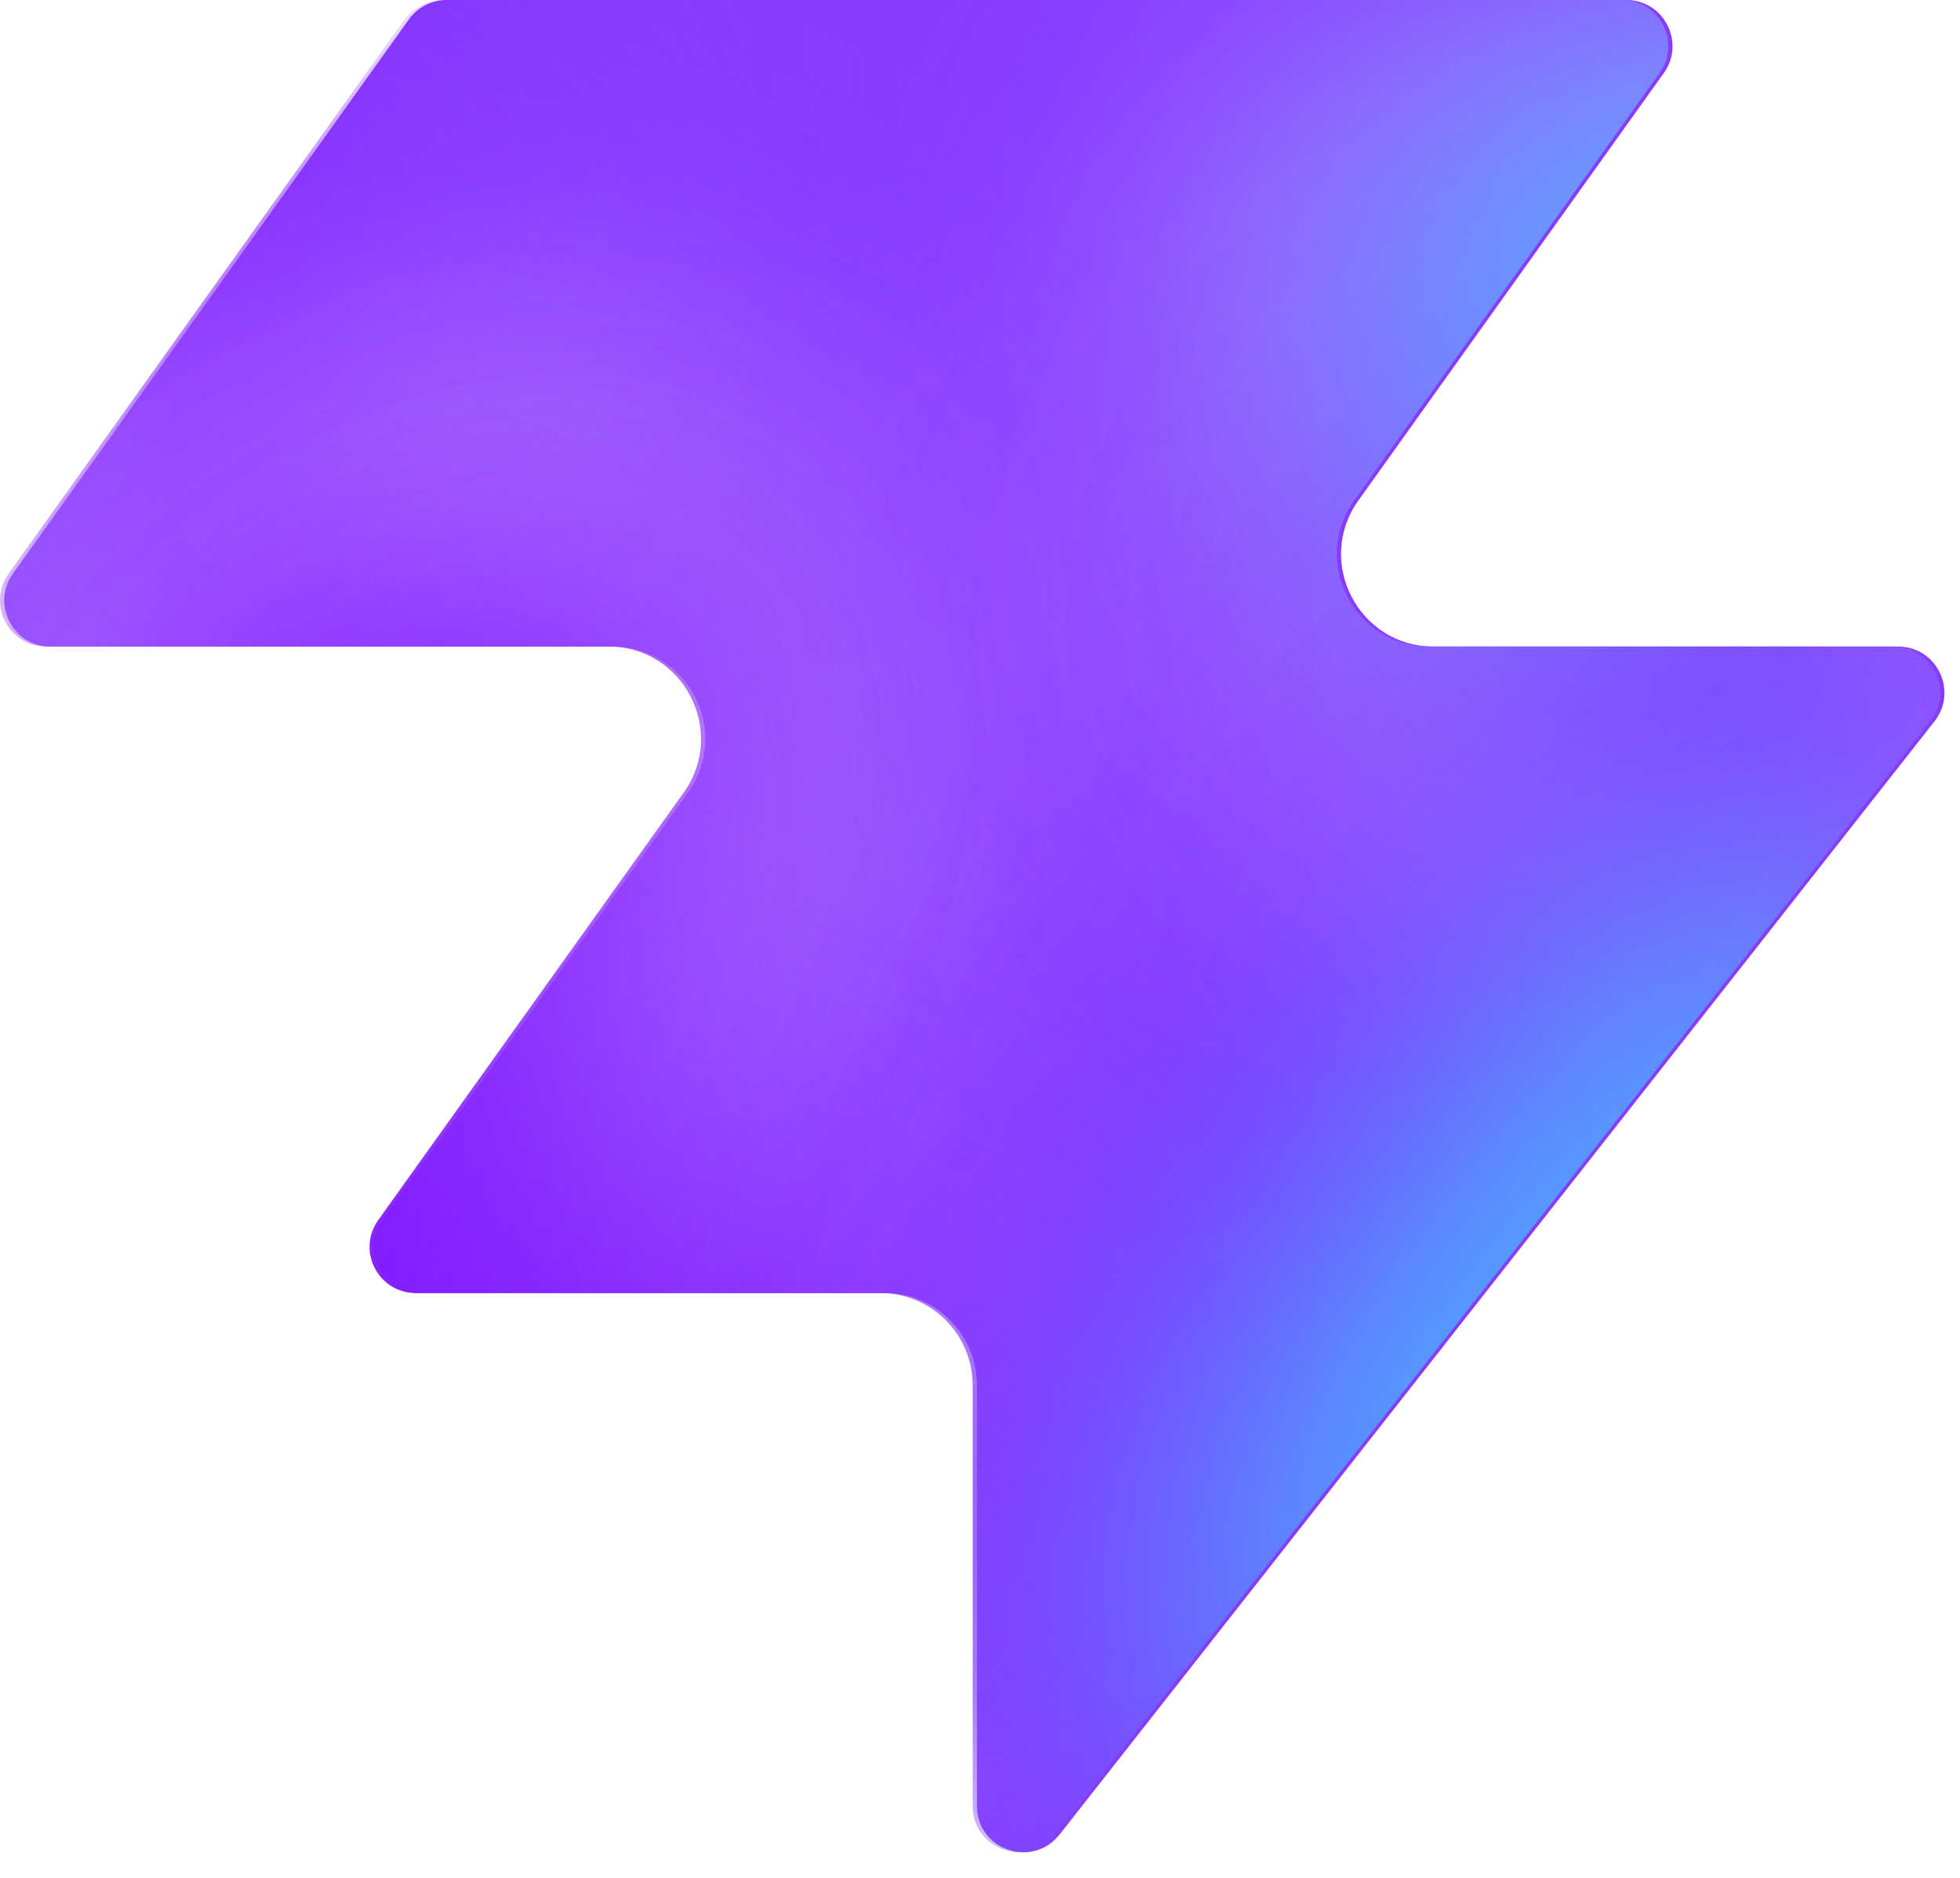
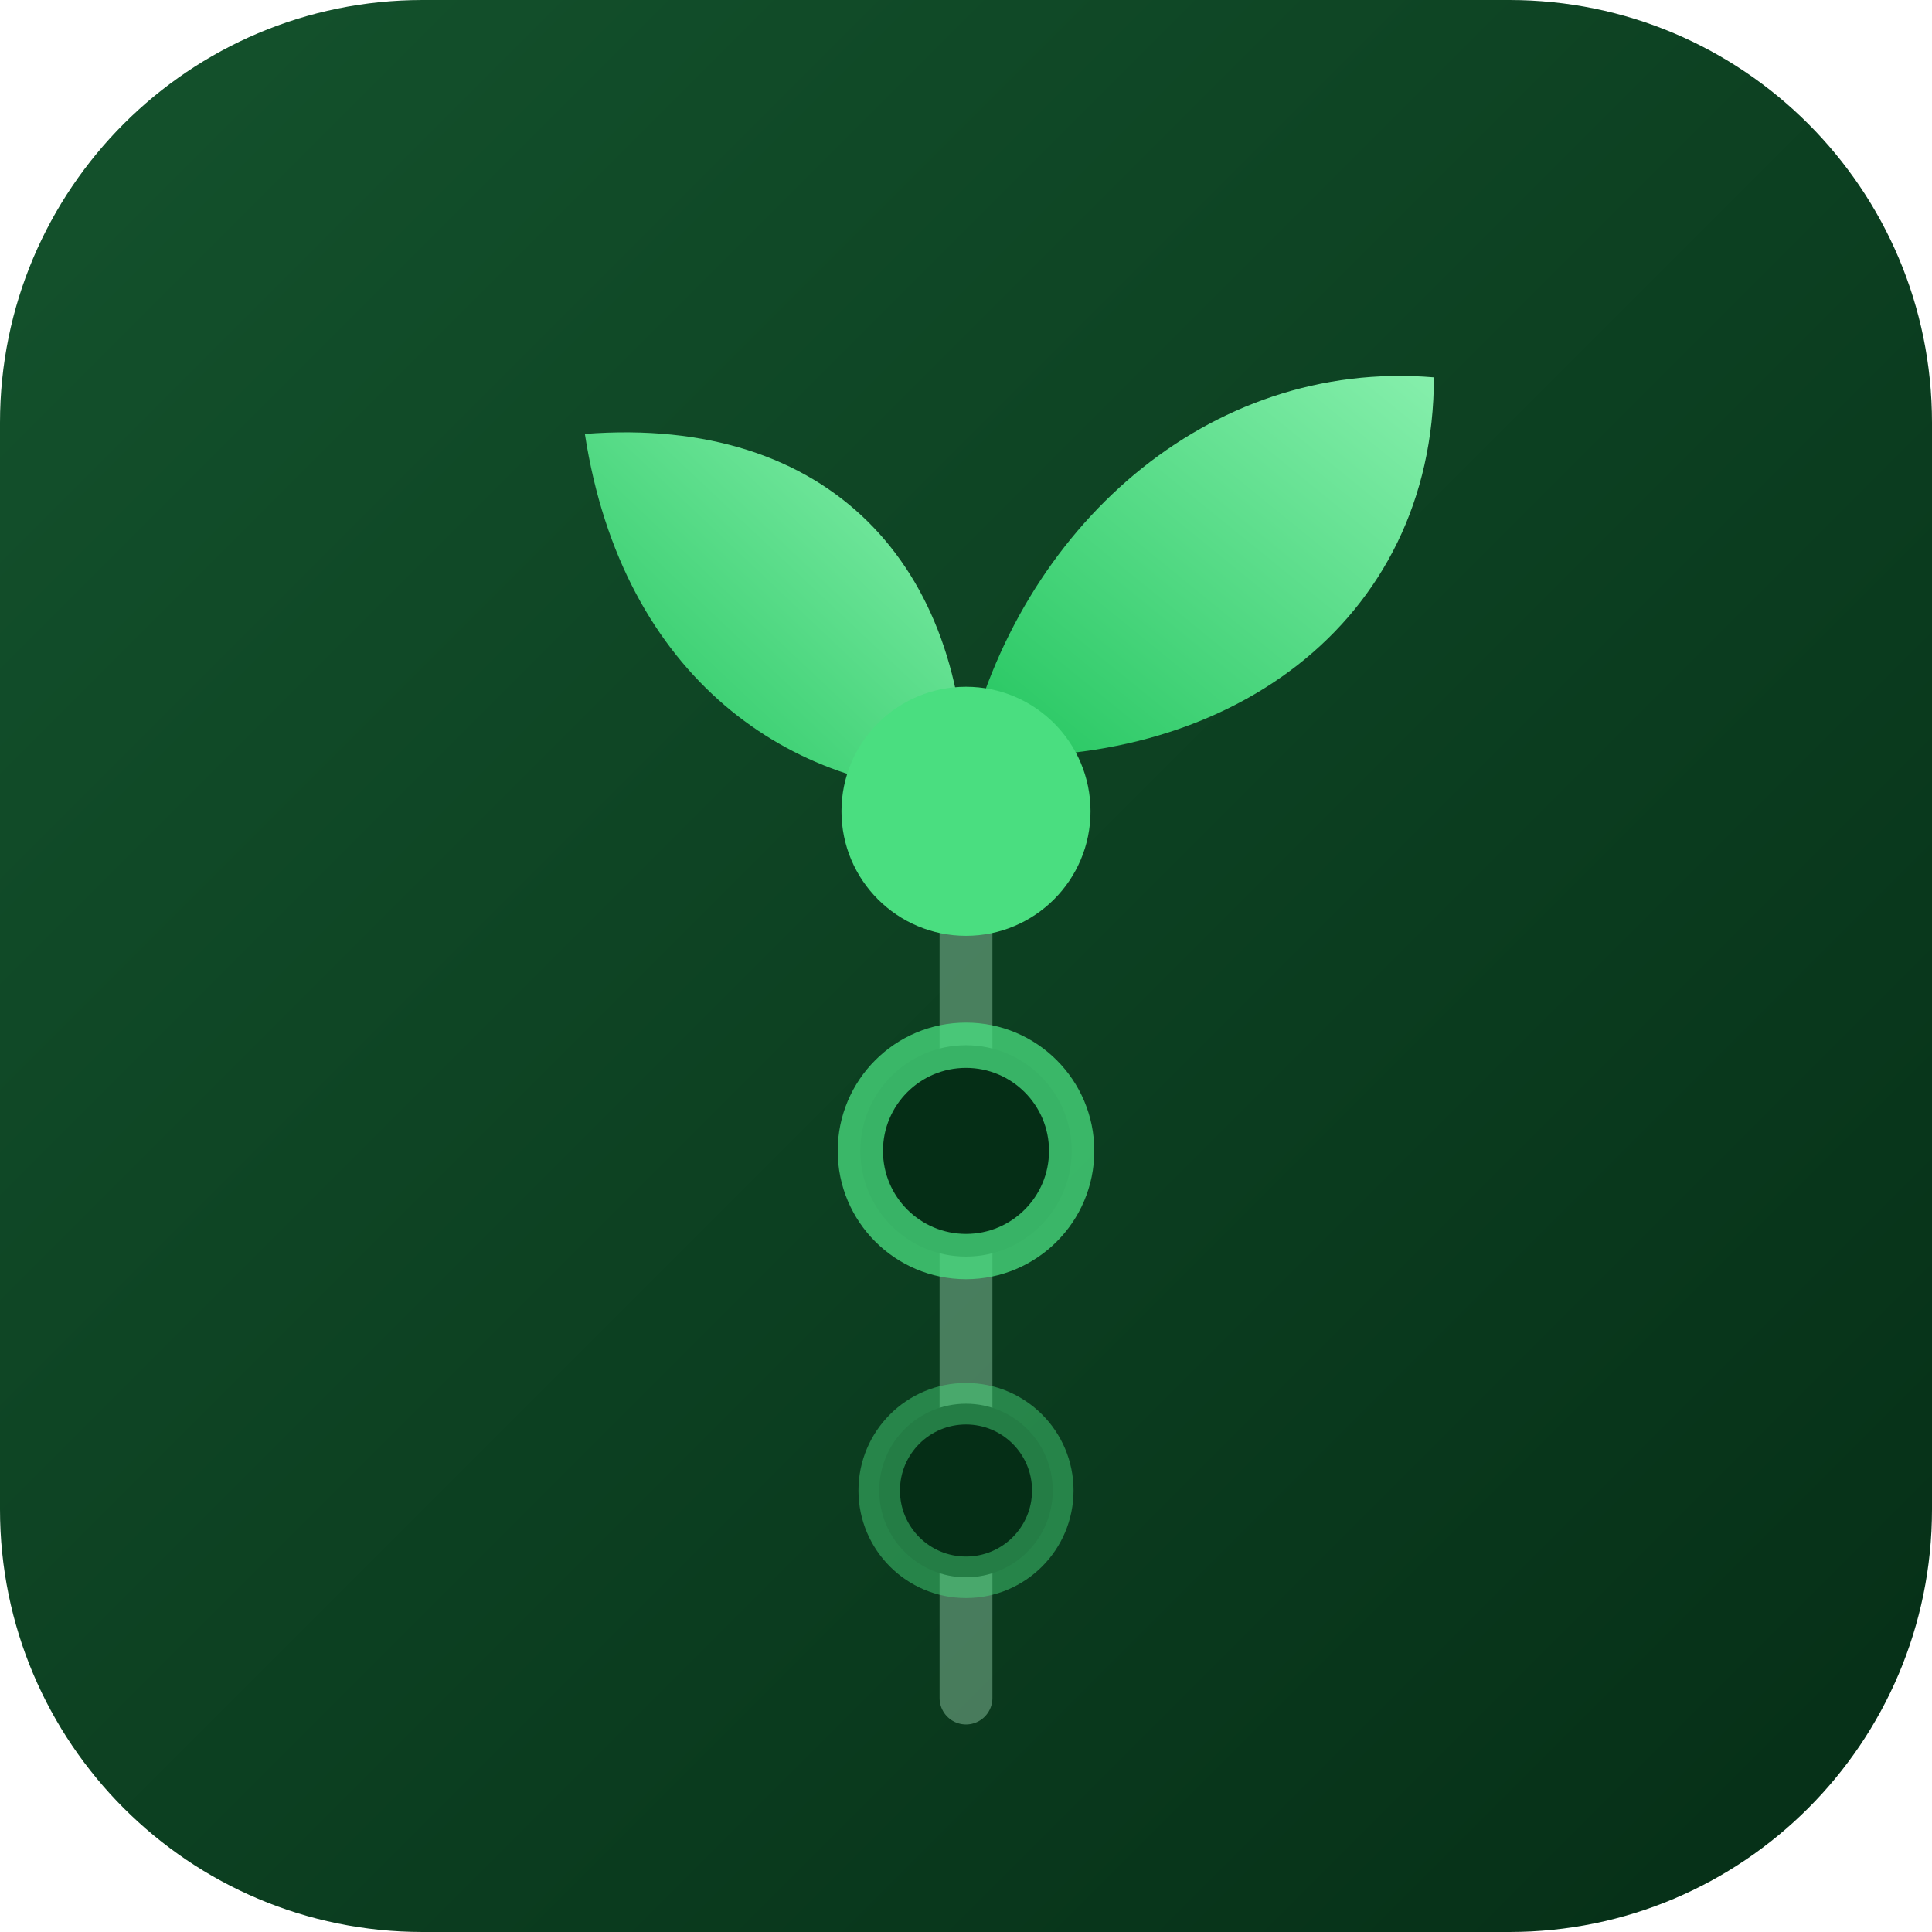
- <svg xmlns="http://www.w3.org/2000/svg" width="48" height="46" fill="none" viewBox="0 0 48 46">
-   <path fill="#863bff" d="M25.946 44.938c-.664.845-2.021.375-2.021-.698V33.937a2.26 2.26 0 0 0-2.262-2.262H10.287c-.92 0-1.456-1.04-.92-1.788l7.48-10.471c1.07-1.497 0-3.578-1.842-3.578H1.237c-.92 0-1.456-1.04-.92-1.788L10.013.474c.214-.297.556-.474.92-.474h28.894c.92 0 1.456 1.04.92 1.788l-7.48 10.471c-1.07 1.498 0 3.579 1.842 3.579h11.377c.943 0 1.473 1.088.89 1.83L25.947 44.94z" style="fill:#863bff;fill:color(display-p3 .525 .23 1);fill-opacity:1" />
-   <mask id="a" width="48" height="46" x="0" y="0" maskUnits="userSpaceOnUse" style="mask-type:alpha">
-     <path fill="#000" d="M25.842 44.938c-.664.844-2.021.375-2.021-.698V33.937a2.26 2.26 0 0 0-2.262-2.262H10.183c-.92 0-1.456-1.04-.92-1.788l7.48-10.471c1.07-1.498 0-3.579-1.842-3.579H1.133c-.92 0-1.456-1.04-.92-1.787L9.91.473c.214-.297.556-.474.92-.474h28.894c.92 0 1.456 1.04.92 1.788l-7.48 10.471c-1.07 1.498 0 3.578 1.842 3.578h11.377c.943 0 1.473 1.088.89 1.832L25.843 44.94z" style="fill:#000;fill-opacity:1" />
-   </mask>
-   <g mask="url(#a)">
-     <g filter="url(#b)">
-       <ellipse cx="5.508" cy="14.704" fill="#ede6ff" rx="5.508" ry="14.704" style="fill:#ede6ff;fill:color(display-p3 .927 .903 1);fill-opacity:1" transform="matrix(.00324 1 1 -.00324 -4.47 31.516)" />
-     </g>
-     <g filter="url(#c)">
-       <ellipse cx="10.399" cy="29.851" fill="#ede6ff" rx="10.399" ry="29.851" style="fill:#ede6ff;fill:color(display-p3 .927 .903 1);fill-opacity:1" transform="matrix(.00324 1 1 -.00324 -39.328 7.883)" />
-     </g>
-     <g filter="url(#d)">
-       <ellipse cx="5.508" cy="30.487" fill="#7e14ff" rx="5.508" ry="30.487" style="fill:#7e14ff;fill:color(display-p3 .492 .077 1);fill-opacity:1" transform="rotate(89.814 -25.913 -14.639)scale(1 -1)" />
-     </g>
-     <g filter="url(#e)">
-       <ellipse cx="5.508" cy="30.599" fill="#7e14ff" rx="5.508" ry="30.599" style="fill:#7e14ff;fill:color(display-p3 .492 .077 1);fill-opacity:1" transform="rotate(89.814 -32.644 -3.334)scale(1 -1)" />
-     </g>
-     <g filter="url(#f)">
-       <ellipse cx="5.508" cy="30.599" fill="#7e14ff" rx="5.508" ry="30.599" style="fill:#7e14ff;fill:color(display-p3 .492 .077 1);fill-opacity:1" transform="matrix(.00324 1 1 -.00324 -34.34 30.47)" />
-     </g>
-     <g filter="url(#g)">
-       <ellipse cx="14.072" cy="22.078" fill="#ede6ff" rx="14.072" ry="22.078" style="fill:#ede6ff;fill:color(display-p3 .927 .903 1);fill-opacity:1" transform="rotate(93.35 24.506 48.493)scale(-1 1)" />
-     </g>
-     <g filter="url(#h)">
-       <ellipse cx="3.47" cy="21.501" fill="#7e14ff" rx="3.47" ry="21.501" style="fill:#7e14ff;fill:color(display-p3 .492 .077 1);fill-opacity:1" transform="rotate(89.009 28.708 47.59)scale(-1 1)" />
-     </g>
-     <g filter="url(#i)">
-       <ellipse cx="3.47" cy="21.501" fill="#7e14ff" rx="3.47" ry="21.501" style="fill:#7e14ff;fill:color(display-p3 .492 .077 1);fill-opacity:1" transform="rotate(89.009 28.708 47.59)scale(-1 1)" />
-     </g>
-     <g filter="url(#j)">
-       <ellipse cx=".387" cy="8.972" fill="#7e14ff" rx="4.407" ry="29.108" style="fill:#7e14ff;fill:color(display-p3 .492 .077 1);fill-opacity:1" transform="rotate(39.51 .387 8.972)" />
-     </g>
-     <g filter="url(#k)">
-       <ellipse cx="47.523" cy="-6.092" fill="#7e14ff" rx="4.407" ry="29.108" style="fill:#7e14ff;fill:color(display-p3 .492 .077 1);fill-opacity:1" transform="rotate(37.892 47.523 -6.092)" />
-     </g>
-     <g filter="url(#l)">
-       <ellipse cx="41.412" cy="6.333" fill="#47bfff" rx="5.971" ry="9.665" style="fill:#47bfff;fill:color(display-p3 .28 .748 1);fill-opacity:1" transform="rotate(37.892 41.412 6.333)" />
-     </g>
-     <g filter="url(#m)">
-       <ellipse cx="-1.879" cy="38.332" fill="#7e14ff" rx="4.407" ry="29.108" style="fill:#7e14ff;fill:color(display-p3 .492 .077 1);fill-opacity:1" transform="rotate(37.892 -1.88 38.332)" />
-     </g>
-     <g filter="url(#n)">
-       <ellipse cx="-1.879" cy="38.332" fill="#7e14ff" rx="4.407" ry="29.108" style="fill:#7e14ff;fill:color(display-p3 .492 .077 1);fill-opacity:1" transform="rotate(37.892 -1.88 38.332)" />
-     </g>
-     <g filter="url(#o)">
-       <ellipse cx="35.651" cy="29.907" fill="#7e14ff" rx="4.407" ry="29.108" style="fill:#7e14ff;fill:color(display-p3 .492 .077 1);fill-opacity:1" transform="rotate(37.892 35.651 29.907)" />
-     </g>
-     <g filter="url(#p)">
-       <ellipse cx="38.418" cy="32.4" fill="#47bfff" rx="5.971" ry="15.297" style="fill:#47bfff;fill:color(display-p3 .28 .748 1);fill-opacity:1" transform="rotate(37.892 38.418 32.4)" />
-     </g>
-   </g>
+ <svg xmlns="http://www.w3.org/2000/svg" viewBox="0 0 1024 1024" width="1024" height="1024">
  <defs>
-     <filter id="b" width="60.045" height="41.654" x="-19.77" y="16.149" color-interpolation-filters="sRGB" filterUnits="userSpaceOnUse">
-       <feFlood flood-opacity="0" result="BackgroundImageFix" />
-       <feBlend in="SourceGraphic" in2="BackgroundImageFix" result="shape" />
-       <feGaussianBlur result="effect1_foregroundBlur_2002_17158" stdDeviation="7.659" />
-     </filter>
-     <filter id="c" width="90.34" height="51.437" x="-54.613" y="-7.533" color-interpolation-filters="sRGB" filterUnits="userSpaceOnUse">
-       <feFlood flood-opacity="0" result="BackgroundImageFix" />
-       <feBlend in="SourceGraphic" in2="BackgroundImageFix" result="shape" />
-       <feGaussianBlur result="effect1_foregroundBlur_2002_17158" stdDeviation="7.659" />
-     </filter>
-     <filter id="d" width="79.355" height="29.4" x="-49.64" y="2.03" color-interpolation-filters="sRGB" filterUnits="userSpaceOnUse">
-       <feFlood flood-opacity="0" result="BackgroundImageFix" />
-       <feBlend in="SourceGraphic" in2="BackgroundImageFix" result="shape" />
-       <feGaussianBlur result="effect1_foregroundBlur_2002_17158" stdDeviation="4.596" />
-     </filter>
-     <filter id="e" width="79.579" height="29.4" x="-45.045" y="20.029" color-interpolation-filters="sRGB" filterUnits="userSpaceOnUse">
-       <feFlood flood-opacity="0" result="BackgroundImageFix" />
-       <feBlend in="SourceGraphic" in2="BackgroundImageFix" result="shape" />
-       <feGaussianBlur result="effect1_foregroundBlur_2002_17158" stdDeviation="4.596" />
-     </filter>
-     <filter id="f" width="79.579" height="29.4" x="-43.513" y="21.178" color-interpolation-filters="sRGB" filterUnits="userSpaceOnUse">
-       <feFlood flood-opacity="0" result="BackgroundImageFix" />
-       <feBlend in="SourceGraphic" in2="BackgroundImageFix" result="shape" />
-       <feGaussianBlur result="effect1_foregroundBlur_2002_17158" stdDeviation="4.596" />
-     </filter>
-     <filter id="g" width="74.749" height="58.852" x="15.756" y="-17.901" color-interpolation-filters="sRGB" filterUnits="userSpaceOnUse">
-       <feFlood flood-opacity="0" result="BackgroundImageFix" />
-       <feBlend in="SourceGraphic" in2="BackgroundImageFix" result="shape" />
-       <feGaussianBlur result="effect1_foregroundBlur_2002_17158" stdDeviation="7.659" />
-     </filter>
-     <filter id="h" width="61.377" height="25.362" x="23.548" y="2.284" color-interpolation-filters="sRGB" filterUnits="userSpaceOnUse">
-       <feFlood flood-opacity="0" result="BackgroundImageFix" />
-       <feBlend in="SourceGraphic" in2="BackgroundImageFix" result="shape" />
-       <feGaussianBlur result="effect1_foregroundBlur_2002_17158" stdDeviation="4.596" />
-     </filter>
-     <filter id="i" width="61.377" height="25.362" x="23.548" y="2.284" color-interpolation-filters="sRGB" filterUnits="userSpaceOnUse">
-       <feFlood flood-opacity="0" result="BackgroundImageFix" />
-       <feBlend in="SourceGraphic" in2="BackgroundImageFix" result="shape" />
-       <feGaussianBlur result="effect1_foregroundBlur_2002_17158" stdDeviation="4.596" />
-     </filter>
-     <filter id="j" width="56.045" height="63.649" x="-27.636" y="-22.853" color-interpolation-filters="sRGB" filterUnits="userSpaceOnUse">
-       <feFlood flood-opacity="0" result="BackgroundImageFix" />
-       <feBlend in="SourceGraphic" in2="BackgroundImageFix" result="shape" />
-       <feGaussianBlur result="effect1_foregroundBlur_2002_17158" stdDeviation="4.596" />
-     </filter>
-     <filter id="k" width="54.814" height="64.646" x="20.116" y="-38.415" color-interpolation-filters="sRGB" filterUnits="userSpaceOnUse">
-       <feFlood flood-opacity="0" result="BackgroundImageFix" />
-       <feBlend in="SourceGraphic" in2="BackgroundImageFix" result="shape" />
-       <feGaussianBlur result="effect1_foregroundBlur_2002_17158" stdDeviation="4.596" />
-     </filter>
-     <filter id="l" width="33.541" height="35.313" x="24.641" y="-11.323" color-interpolation-filters="sRGB" filterUnits="userSpaceOnUse">
-       <feFlood flood-opacity="0" result="BackgroundImageFix" />
-       <feBlend in="SourceGraphic" in2="BackgroundImageFix" result="shape" />
-       <feGaussianBlur result="effect1_foregroundBlur_2002_17158" stdDeviation="4.596" />
-     </filter>
-     <filter id="m" width="54.814" height="64.646" x="-29.286" y="6.009" color-interpolation-filters="sRGB" filterUnits="userSpaceOnUse">
-       <feFlood flood-opacity="0" result="BackgroundImageFix" />
-       <feBlend in="SourceGraphic" in2="BackgroundImageFix" result="shape" />
-       <feGaussianBlur result="effect1_foregroundBlur_2002_17158" stdDeviation="4.596" />
-     </filter>
-     <filter id="n" width="54.814" height="64.646" x="-29.286" y="6.009" color-interpolation-filters="sRGB" filterUnits="userSpaceOnUse">
-       <feFlood flood-opacity="0" result="BackgroundImageFix" />
-       <feBlend in="SourceGraphic" in2="BackgroundImageFix" result="shape" />
-       <feGaussianBlur result="effect1_foregroundBlur_2002_17158" stdDeviation="4.596" />
-     </filter>
-     <filter id="o" width="54.814" height="64.646" x="8.244" y="-2.416" color-interpolation-filters="sRGB" filterUnits="userSpaceOnUse">
-       <feFlood flood-opacity="0" result="BackgroundImageFix" />
-       <feBlend in="SourceGraphic" in2="BackgroundImageFix" result="shape" />
-       <feGaussianBlur result="effect1_foregroundBlur_2002_17158" stdDeviation="4.596" />
-     </filter>
-     <filter id="p" width="39.409" height="43.623" x="18.713" y="10.588" color-interpolation-filters="sRGB" filterUnits="userSpaceOnUse">
-       <feFlood flood-opacity="0" result="BackgroundImageFix" />
-       <feBlend in="SourceGraphic" in2="BackgroundImageFix" result="shape" />
-       <feGaussianBlur result="effect1_foregroundBlur_2002_17158" stdDeviation="4.596" />
-     </filter>
+     <linearGradient id="bg" x1="0" y1="0" x2="1" y2="1">
+       <stop offset="0" stop-color="#14532d" />
+       <stop offset="1" stop-color="#052e16" />
+     </linearGradient>
+     <linearGradient id="leaf" x1="0" y1="1" x2="1" y2="0">
+       <stop offset="0" stop-color="#22c55e" />
+       <stop offset="1" stop-color="#86efac" />
+     </linearGradient>
  </defs>
+   <rect width="1024" height="1024" rx="224" fill="url(#bg)" />
+   <path d="M512 900 V420" stroke="#bbf7d0" stroke-opacity=".35" stroke-width="28" stroke-linecap="round" />
+   <circle cx="512" cy="790" r="46" fill="#052e16" stroke="#4ade80" stroke-opacity=".45" stroke-width="22" />
+   <circle cx="512" cy="610" r="56" fill="#052e16" stroke="#4ade80" stroke-opacity=".75" stroke-width="24" />
+   <path d="M512 420 C420 420 330 360 310 230 C440 220 512 300 512 420 Z" fill="url(#leaf)" />
+   <path d="M512 400 C540 280 640 190 760 200 C760 330 650 410 512 400 Z" fill="url(#leaf)" />
+   <circle cx="512" cy="430" r="66" fill="#4ade80" />
</svg>
